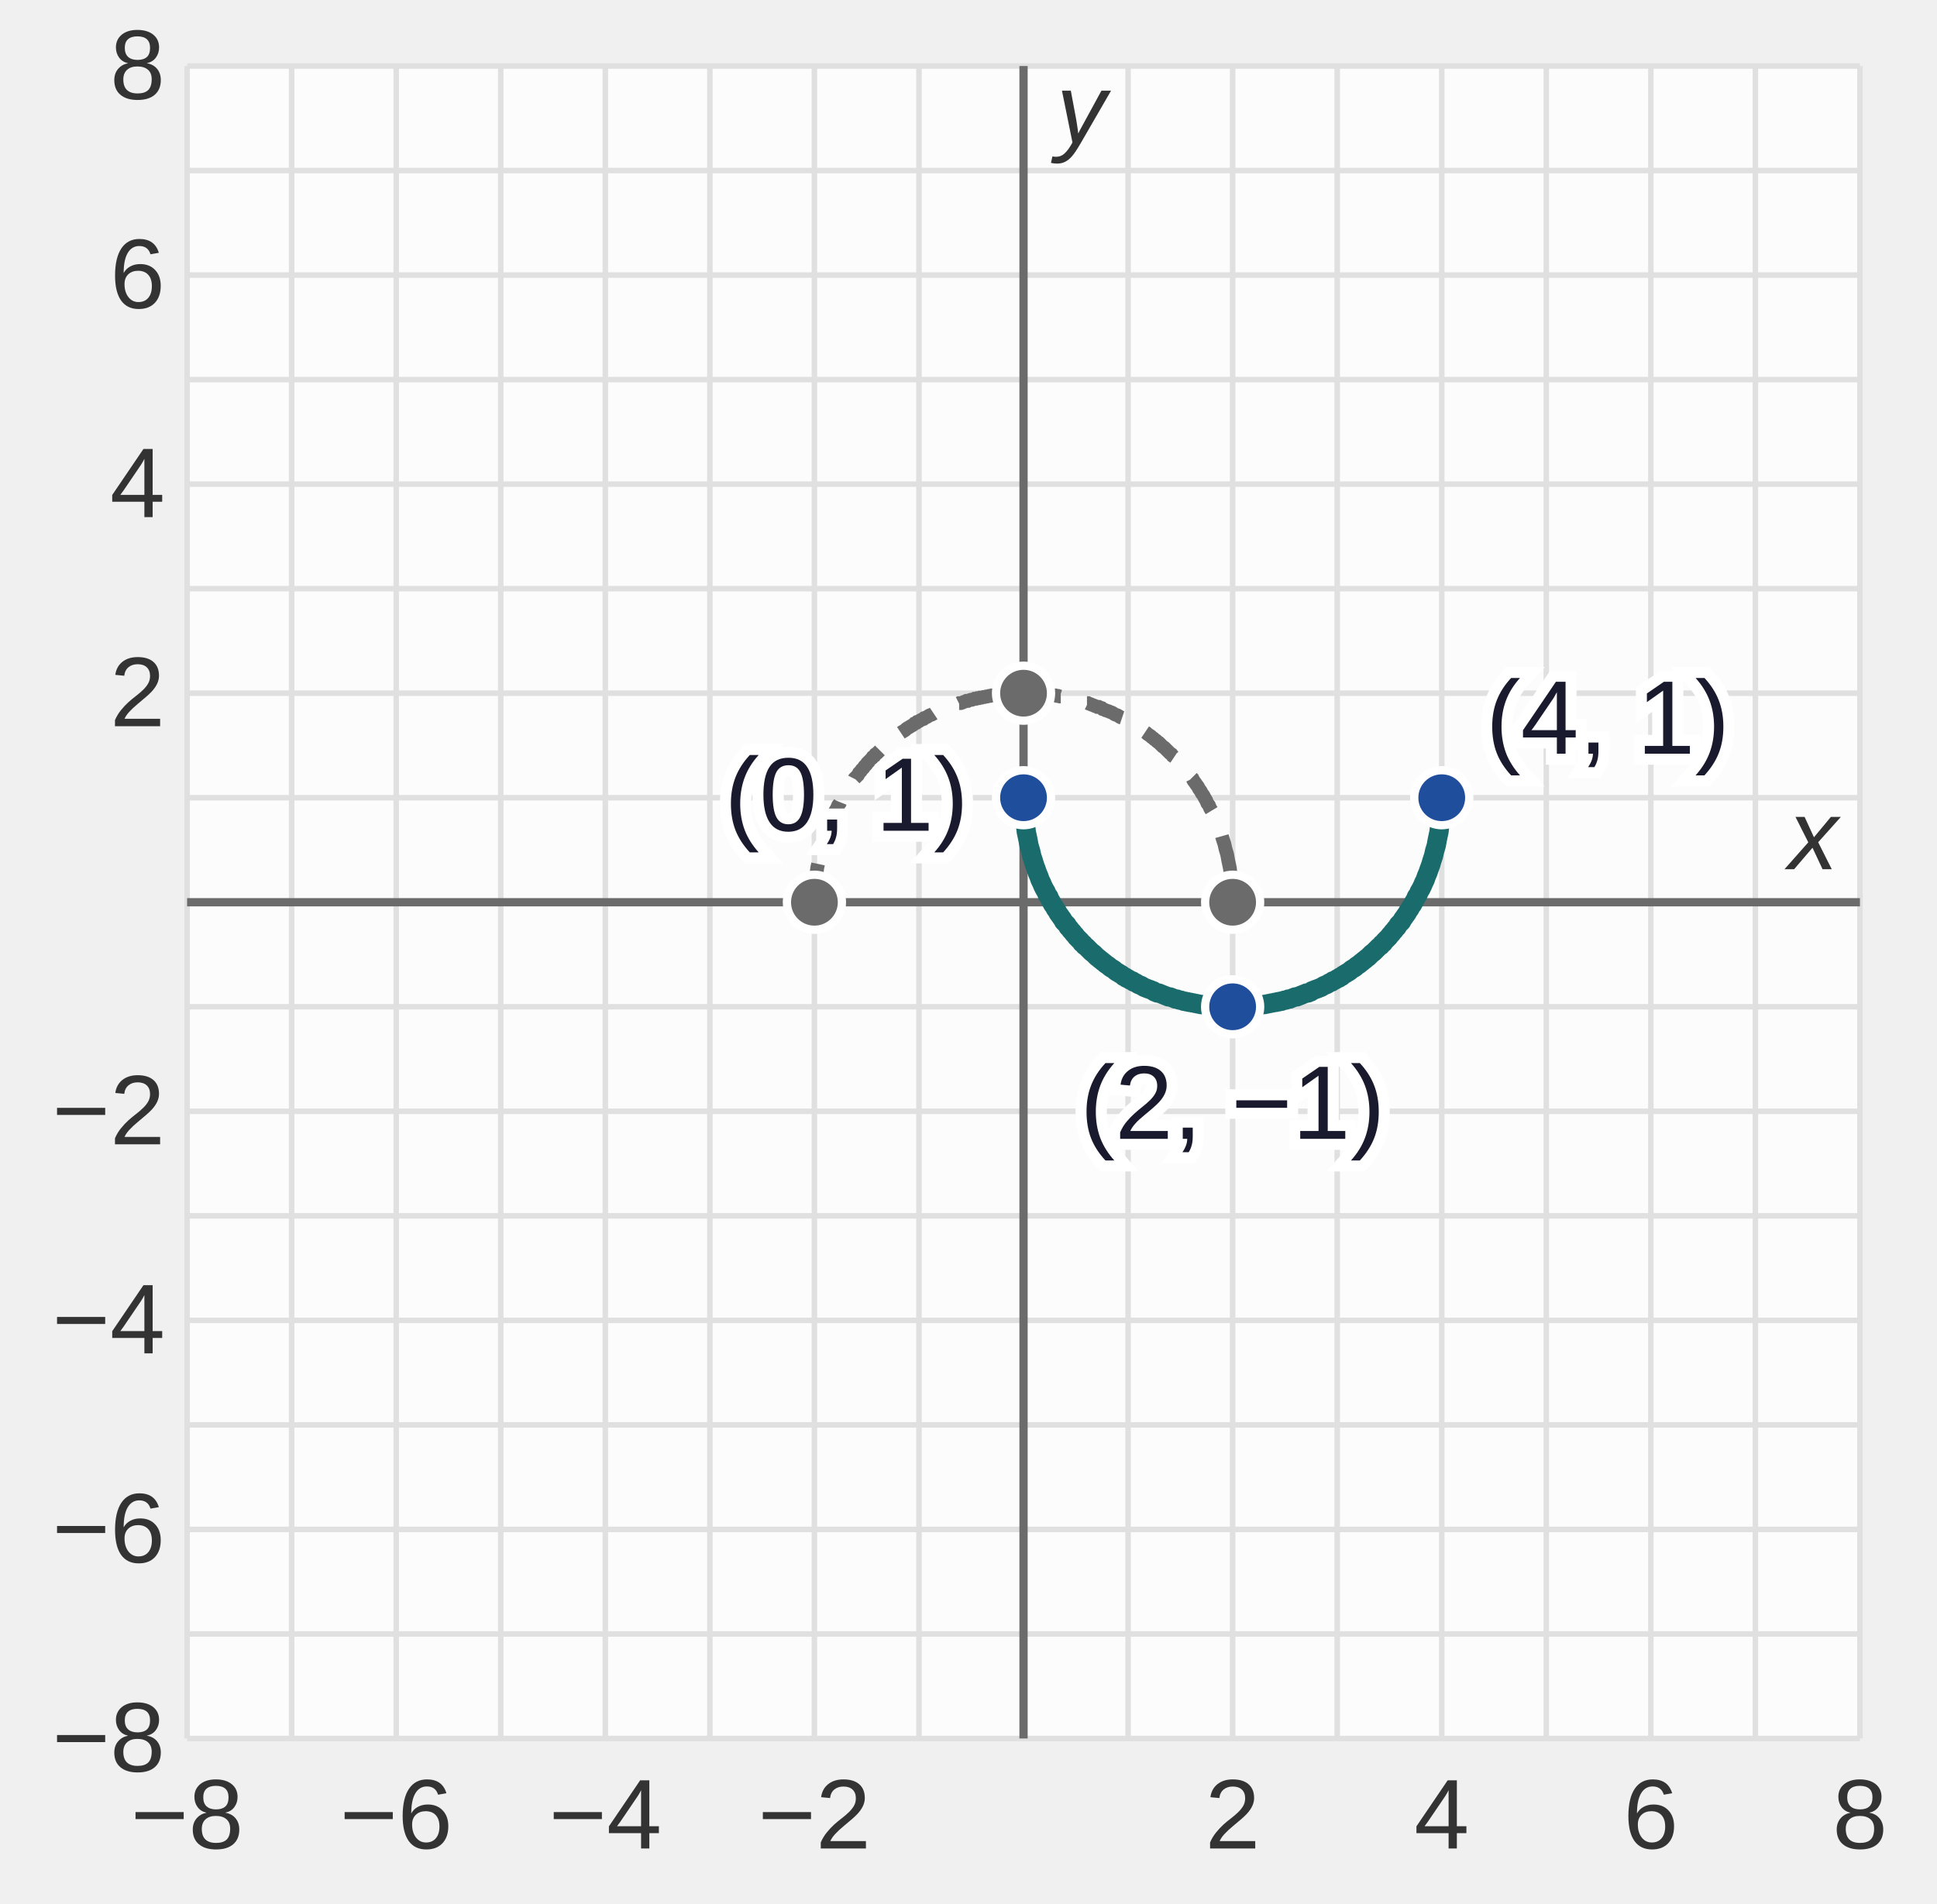
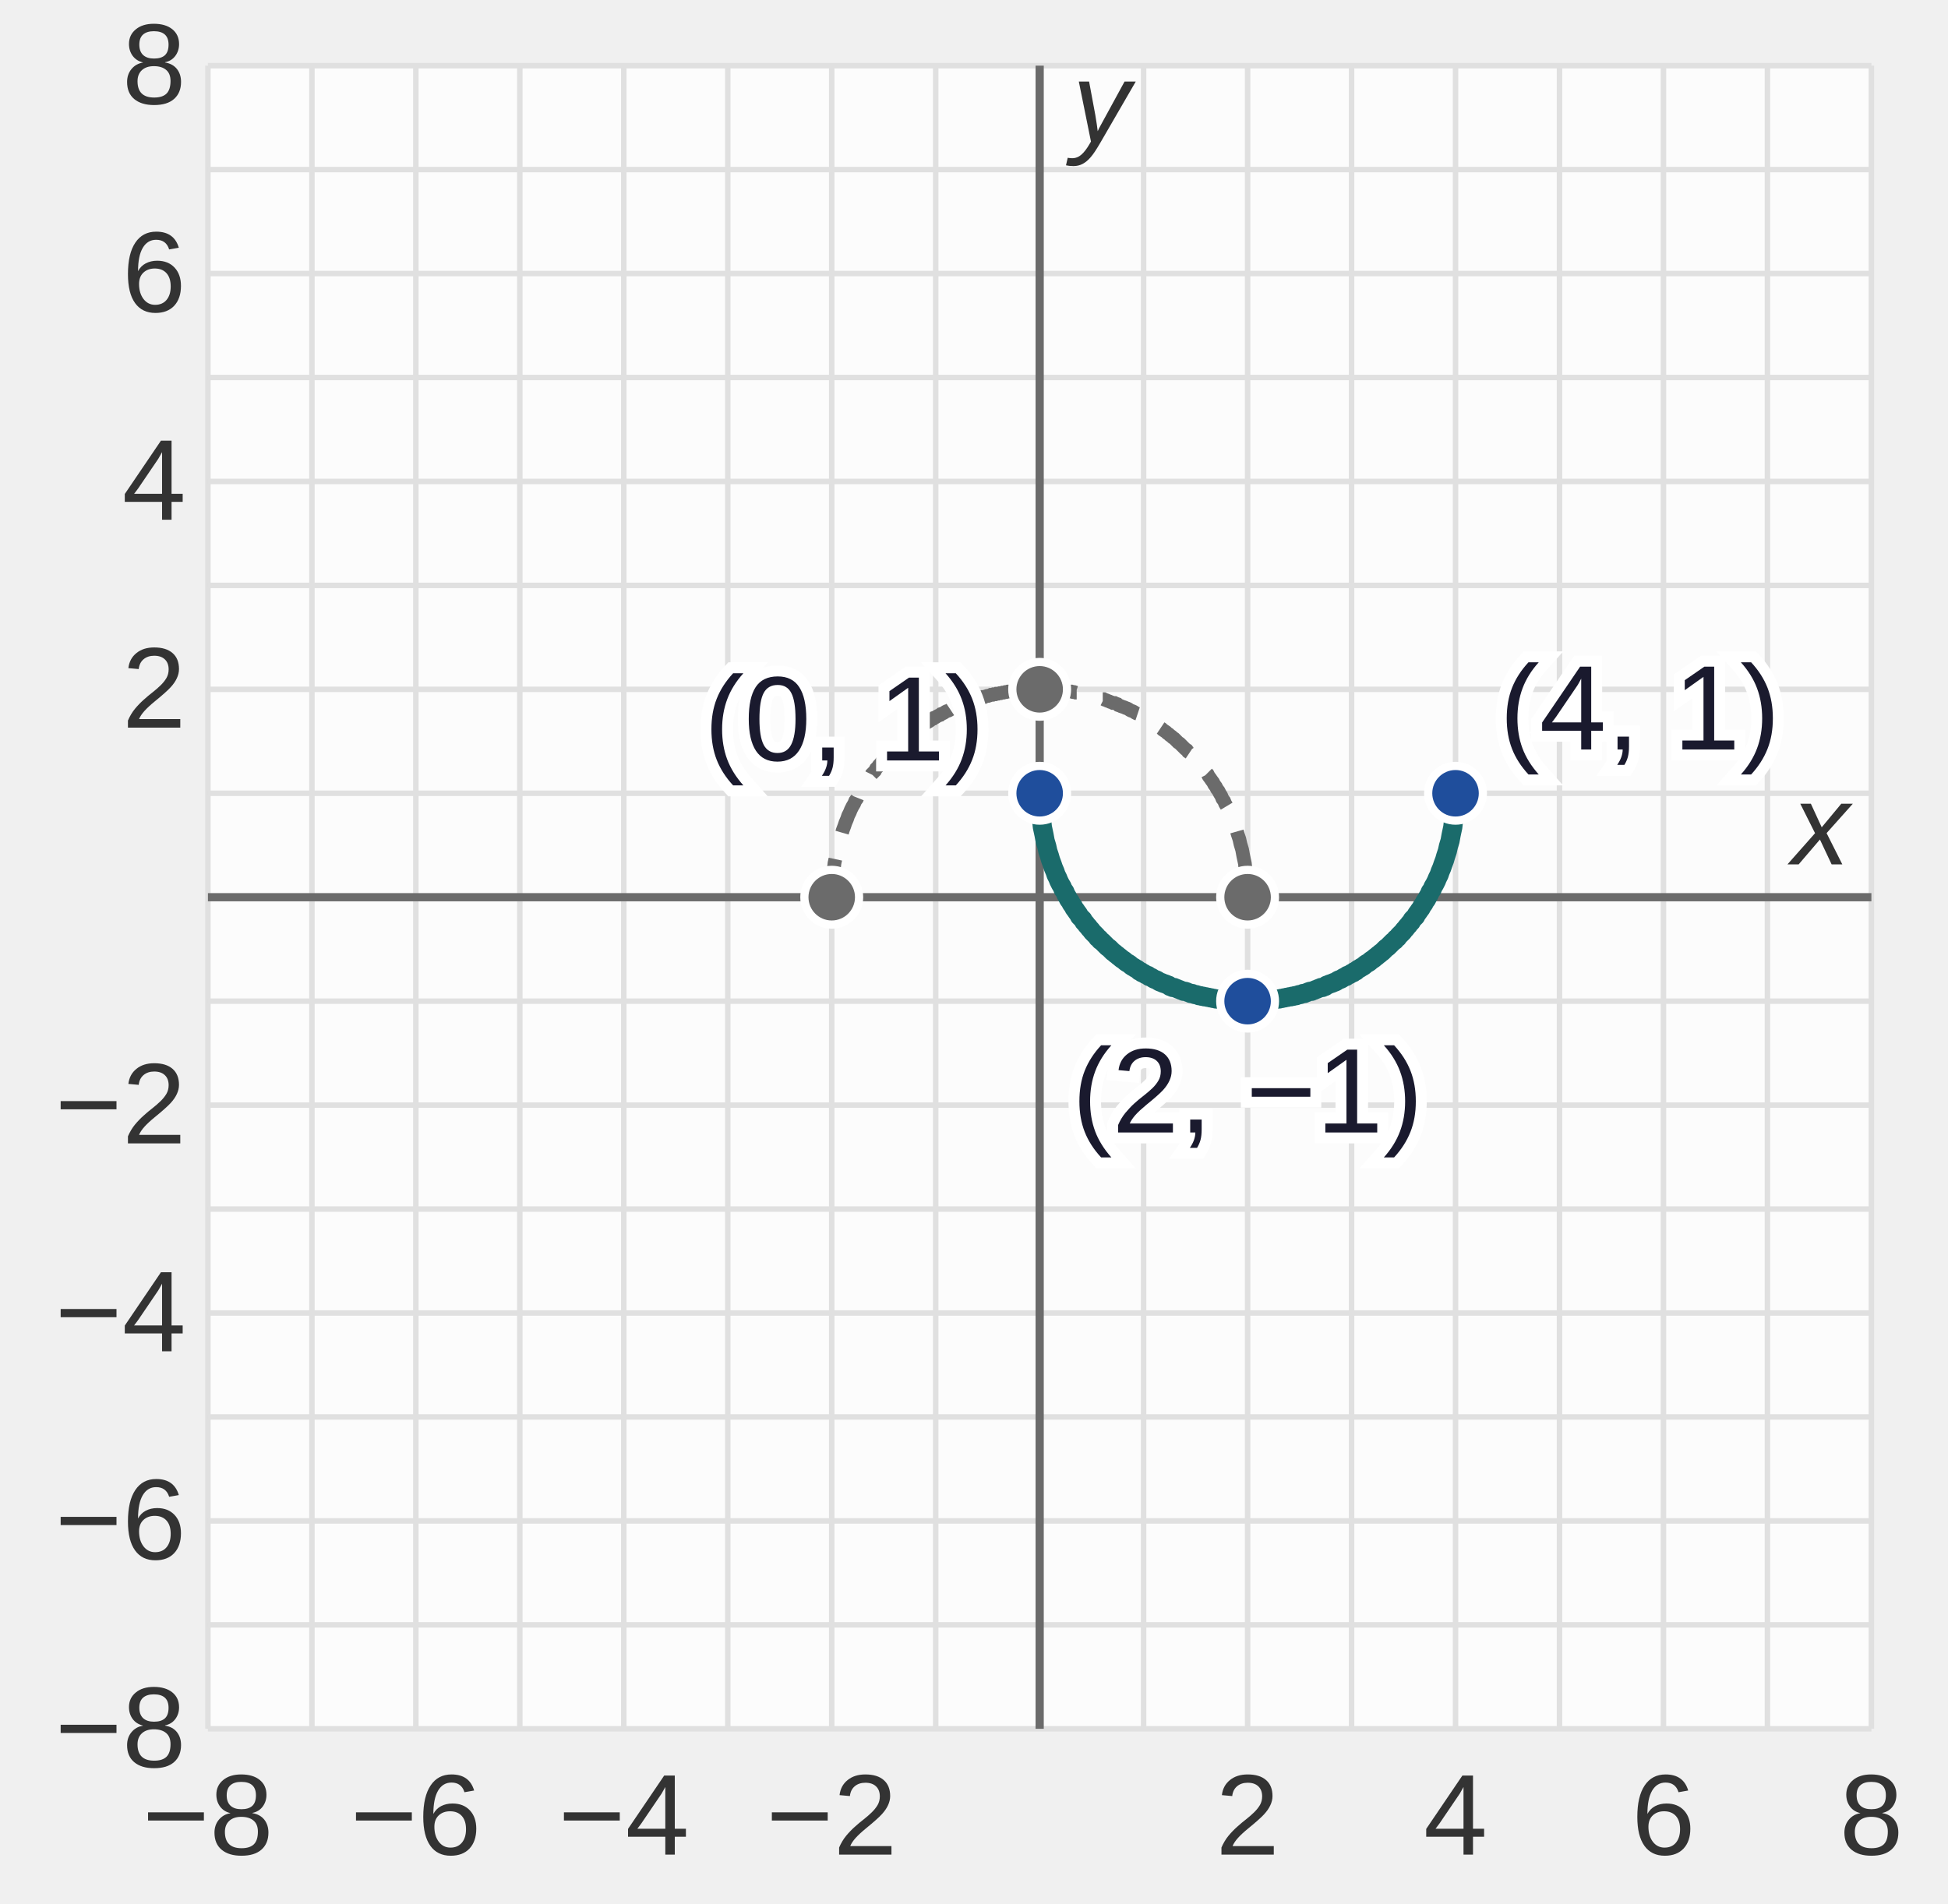
- <svg viewBox="0 0 352 346" font-family="Arial, Helvetica, sans-serif" font-size="18">
-   <rect x="34" y="12" width="304" height="304" fill="#fcfcfc" />
+ <svg viewBox="0 0 356 348" font-family="Arial, Helvetica, sans-serif" font-size="21">
+   <rect x="38" y="12" width="304" height="304" fill="#fcfcfc" />
  <g stroke="#e0e0e0" stroke-width="1">
-     <line x1="34" y1="12" x2="34" y2="316" />
-     <line x1="53" y1="12" x2="53" y2="316" />
-     <line x1="72" y1="12" x2="72" y2="316" />
-     <line x1="91" y1="12" x2="91" y2="316" />
-     <line x1="110" y1="12" x2="110" y2="316" />
-     <line x1="129" y1="12" x2="129" y2="316" />
-     <line x1="148" y1="12" x2="148" y2="316" />
-     <line x1="167" y1="12" x2="167" y2="316" />
-     <line x1="186" y1="12" x2="186" y2="316" />
-     <line x1="205" y1="12" x2="205" y2="316" />
-     <line x1="224" y1="12" x2="224" y2="316" />
-     <line x1="243" y1="12" x2="243" y2="316" />
-     <line x1="262" y1="12" x2="262" y2="316" />
-     <line x1="281" y1="12" x2="281" y2="316" />
-     <line x1="300" y1="12" x2="300" y2="316" />
-     <line x1="319" y1="12" x2="319" y2="316" />
-     <line x1="338" y1="12" x2="338" y2="316" />
-     <line x1="34" y1="316" x2="338" y2="316" />
-     <line x1="34" y1="297" x2="338" y2="297" />
-     <line x1="34" y1="278" x2="338" y2="278" />
-     <line x1="34" y1="259" x2="338" y2="259" />
-     <line x1="34" y1="240" x2="338" y2="240" />
-     <line x1="34" y1="221" x2="338" y2="221" />
-     <line x1="34" y1="202" x2="338" y2="202" />
-     <line x1="34" y1="183" x2="338" y2="183" />
-     <line x1="34" y1="164" x2="338" y2="164" />
-     <line x1="34" y1="145" x2="338" y2="145" />
-     <line x1="34" y1="126" x2="338" y2="126" />
-     <line x1="34" y1="107" x2="338" y2="107" />
-     <line x1="34" y1="88" x2="338" y2="88" />
-     <line x1="34" y1="69" x2="338" y2="69" />
-     <line x1="34" y1="50" x2="338" y2="50" />
-     <line x1="34" y1="31" x2="338" y2="31" />
-     <line x1="34" y1="12" x2="338" y2="12" />
+     <line x1="38" y1="12" x2="38" y2="316" />
+     <line x1="57" y1="12" x2="57" y2="316" />
+     <line x1="76" y1="12" x2="76" y2="316" />
+     <line x1="95" y1="12" x2="95" y2="316" />
+     <line x1="114" y1="12" x2="114" y2="316" />
+     <line x1="133" y1="12" x2="133" y2="316" />
+     <line x1="152" y1="12" x2="152" y2="316" />
+     <line x1="171" y1="12" x2="171" y2="316" />
+     <line x1="190" y1="12" x2="190" y2="316" />
+     <line x1="209" y1="12" x2="209" y2="316" />
+     <line x1="228" y1="12" x2="228" y2="316" />
+     <line x1="247" y1="12" x2="247" y2="316" />
+     <line x1="266" y1="12" x2="266" y2="316" />
+     <line x1="285" y1="12" x2="285" y2="316" />
+     <line x1="304" y1="12" x2="304" y2="316" />
+     <line x1="323" y1="12" x2="323" y2="316" />
+     <line x1="342" y1="12" x2="342" y2="316" />
+     <line x1="38" y1="316" x2="342" y2="316" />
+     <line x1="38" y1="297" x2="342" y2="297" />
+     <line x1="38" y1="278" x2="342" y2="278" />
+     <line x1="38" y1="259" x2="342" y2="259" />
+     <line x1="38" y1="240" x2="342" y2="240" />
+     <line x1="38" y1="221" x2="342" y2="221" />
+     <line x1="38" y1="202" x2="342" y2="202" />
+     <line x1="38" y1="183" x2="342" y2="183" />
+     <line x1="38" y1="164" x2="342" y2="164" />
+     <line x1="38" y1="145" x2="342" y2="145" />
+     <line x1="38" y1="126" x2="342" y2="126" />
+     <line x1="38" y1="107" x2="342" y2="107" />
+     <line x1="38" y1="88" x2="342" y2="88" />
+     <line x1="38" y1="69" x2="342" y2="69" />
+     <line x1="38" y1="50" x2="342" y2="50" />
+     <line x1="38" y1="31" x2="342" y2="31" />
+     <line x1="38" y1="12" x2="342" y2="12" />
  </g>
  <g stroke="#6b6b6b" stroke-width="1.5">
-     <line x1="34" y1="164" x2="338" y2="164" />
-     <line x1="186" y1="12" x2="186" y2="316" />
+     <line x1="38" y1="164" x2="342" y2="164" />
+     <line x1="190" y1="12" x2="190" y2="316" />
  </g>
  <g fill="#333" text-anchor="middle">
-     <text x="34" y="336">−8</text>
-     <text x="72" y="336">−6</text>
-     <text x="110" y="336">−4</text>
-     <text x="148" y="336">−2</text>
-     <text x="224" y="336">2</text>
-     <text x="262" y="336">4</text>
-     <text x="300" y="336">6</text>
-     <text x="338" y="336">8</text>
+     <text x="38" y="339">−8</text>
+     <text x="76" y="339">−6</text>
+     <text x="114" y="339">−4</text>
+     <text x="152" y="339">−2</text>
+     <text x="228" y="339">2</text>
+     <text x="266" y="339">4</text>
+     <text x="304" y="339">6</text>
+     <text x="342" y="339">8</text>
  </g>
  <g fill="#333" text-anchor="end">
-     <text x="30" y="322">−8</text>
-     <text x="30" y="284">−6</text>
-     <text x="30" y="246">−4</text>
-     <text x="30" y="208">−2</text>
-     <text x="30" y="132">2</text>
-     <text x="30" y="94">4</text>
-     <text x="30" y="56">6</text>
-     <text x="30" y="18">8</text>
+     <text x="34" y="323">−8</text>
+     <text x="34" y="285">−6</text>
+     <text x="34" y="247">−4</text>
+     <text x="34" y="209">−2</text>
+     <text x="34" y="133">2</text>
+     <text x="34" y="95">4</text>
+     <text x="34" y="57">6</text>
+     <text x="34" y="19">8</text>
  </g>
-   <text x="334" y="158" text-anchor="end" fill="#333" font-style="italic">x</text>
-   <text x="192" y="26" fill="#333" font-style="italic">y</text>
-   <polyline points="148,164 148.3,159.6 148.5,157.8 148.8,156.4 149,155.3 149.3,154.3 149.5,153.4 149.8,152.5 150,151.8 150.3,151 150.5,150.4 150.8,149.7 151,149.1 151.3,148.5 151.5,148 151.8,147.4 152.1,146.9 152.3,146.4 152.6,146 152.8,145.5 153.1,145 153.3,144.6 153.6,144.2 153.8,143.8 154.1,143.4 154.3,143 154.6,142.6 154.8,142.3 155.1,141.9 155.3,141.5 155.6,141.2 155.9,140.9 156.1,140.5 156.4,140.2 156.6,139.9 156.9,139.6 157.1,139.3 157.4,139 157.6,138.7 157.9,138.4 158.1,138.2 158.4,137.9 158.6,137.6 158.9,137.4 159.1,137.1 159.4,136.9 159.7,136.6 159.9,136.4 160.2,136.1 160.4,135.9 160.7,135.7 160.9,135.5 161.2,135.2 161.4,135 161.7,134.8 161.9,134.6 162.2,134.4 162.4,134.2 162.7,134 162.9,133.8 163.2,133.6 163.5,133.4 163.7,133.2 164,133 164.2,132.9 164.5,132.7 164.7,132.5 165,132.3 165.2,132.2 165.5,132 165.7,131.9 166,131.7 166.2,131.5 166.5,131.4 166.7,131.2 167,131.1 167.3,130.9 167.5,130.8 167.8,130.7 168,130.5 168.3,130.4 168.5,130.3 168.8,130.1 169,130 169.3,129.9 169.5,129.8 169.8,129.6 170,129.5 170.3,129.4 170.5,129.3 170.8,129.2 171.1,129.1 171.3,129 171.6,128.9 171.8,128.7 172.1,128.6 172.3,128.5 172.6,128.5 172.8,128.4 173.1,128.3 173.3,128.2 173.6,128.1 173.8,128 174.1,127.9 174.3,127.8 174.6,127.8 174.9,127.7 175.1,127.6 175.4,127.5 175.6,127.4 175.9,127.4 176.1,127.3 176.4,127.2 176.6,127.2 176.9,127.1 177.1,127 177.4,127 177.6,126.9 177.9,126.9 178.1,126.8 178.4,126.8 178.7,126.7 178.9,126.7 179.2,126.6 179.4,126.6 179.7,126.5 179.9,126.5 180.2,126.4 180.4,126.4 180.7,126.4 180.9,126.3 181.2,126.3 181.4,126.3 181.7,126.2 181.9,126.2 182.2,126.2 182.5,126.2 182.7,126.1 183,126.1 183.2,126.1 183.5,126.1 183.7,126.1 184,126.1 184.2,126 184.5,126 184.7,126 185,126 185.2,126 185.5,126 185.7,126 186,126 186.3,126 186.5,126 186.8,126 187,126 187.3,126 187.5,126 187.8,126 188,126.1 188.3,126.1 188.5,126.1 188.8,126.1 189,126.1 189.3,126.1 189.5,126.2 189.8,126.2 190.1,126.2 190.3,126.2 190.6,126.3 190.8,126.3 191.1,126.3 191.3,126.4 191.6,126.4 191.8,126.4 192.1,126.5 192.3,126.5 192.6,126.6 192.8,126.6 193.1,126.7 193.3,126.7 193.6,126.8 193.9,126.8 194.1,126.9 194.4,126.9 194.6,127 194.9,127 195.1,127.1 195.4,127.2 195.6,127.2 195.9,127.3 196.1,127.4 196.4,127.4 196.6,127.5 196.9,127.6 197.1,127.7 197.4,127.8 197.7,127.8 197.9,127.9 198.2,128 198.4,128.1 198.7,128.2 198.9,128.3 199.2,128.4 199.4,128.5 199.7,128.5 199.9,128.6 200.2,128.7 200.4,128.9 200.7,129 200.9,129.1 201.2,129.2 201.5,129.3 201.7,129.4 202,129.5 202.2,129.6 202.5,129.8 202.7,129.9 203,130 203.2,130.1 203.5,130.3 203.7,130.4 204,130.5 204.2,130.7 204.5,130.8 204.7,130.9 205,131.1 205.3,131.2 205.5,131.4 205.8,131.5 206,131.7 206.3,131.9 206.5,132 206.8,132.2 207,132.3 207.3,132.5 207.5,132.7 207.8,132.9 208,133 208.3,133.2 208.5,133.4 208.8,133.6 209.1,133.8 209.3,134 209.6,134.2 209.8,134.4 210.1,134.6 210.3,134.8 210.6,135 210.8,135.2 211.1,135.5 211.3,135.7 211.6,135.9 211.8,136.1 212.1,136.4 212.3,136.6 212.6,136.9 212.9,137.1 213.1,137.4 213.4,137.6 213.6,137.9 213.9,138.2 214.1,138.4 214.4,138.7 214.6,139 214.9,139.3 215.1,139.6 215.4,139.9 215.6,140.2 215.9,140.5 216.1,140.9 216.4,141.2 216.7,141.5 216.9,141.9 217.2,142.3 217.4,142.6 217.7,143 217.9,143.4 218.2,143.8 218.4,144.2 218.7,144.6 218.9,145 219.2,145.5 219.4,146 219.7,146.4 219.9,146.9 220.2,147.4 220.5,148 220.7,148.5 221,149.1 221.2,149.7 221.5,150.4 221.7,151 222,151.8 222.2,152.5 222.5,153.4 222.7,154.3 223,155.3 223.2,156.4 223.5,157.8 223.7,159.6 224,164" fill="none" stroke="#6b6b6b" stroke-width="2.5" stroke-dasharray="7 5" />
-   <circle cx="148" cy="164" r="5" fill="#6b6b6b" stroke="#fff" stroke-width="1.5" />
-   <circle cx="186" cy="126" r="5" fill="#6b6b6b" stroke="#fff" stroke-width="1.5" />
-   <circle cx="224" cy="164" r="5" fill="#6b6b6b" stroke="#fff" stroke-width="1.5" />
-   <polyline points="186,145 186.3,149.4 186.5,151.2 186.8,152.6 187,153.7 187.3,154.7 187.5,155.6 187.8,156.5 188,157.2 188.3,158 188.5,158.6 188.8,159.3 189,159.9 189.3,160.5 189.5,161 189.8,161.6 190.1,162.1 190.3,162.6 190.6,163 190.8,163.5 191.1,164 191.3,164.4 191.6,164.8 191.8,165.2 192.1,165.6 192.3,166 192.6,166.4 192.8,166.7 193.1,167.1 193.3,167.5 193.6,167.8 193.9,168.1 194.1,168.5 194.4,168.8 194.6,169.1 194.9,169.4 195.1,169.7 195.4,170 195.6,170.3 195.9,170.6 196.1,170.8 196.4,171.1 196.6,171.4 196.9,171.6 197.1,171.9 197.4,172.1 197.7,172.4 197.9,172.6 198.2,172.9 198.4,173.1 198.7,173.3 198.9,173.5 199.2,173.8 199.4,174 199.7,174.2 199.9,174.4 200.2,174.6 200.4,174.8 200.7,175 200.9,175.2 201.2,175.4 201.5,175.6 201.7,175.8 202,176 202.2,176.1 202.5,176.3 202.7,176.5 203,176.7 203.2,176.8 203.5,177 203.7,177.1 204,177.3 204.2,177.5 204.5,177.6 204.7,177.8 205,177.9 205.3,178.1 205.5,178.2 205.8,178.3 206,178.5 206.3,178.6 206.5,178.7 206.8,178.9 207,179 207.3,179.1 207.5,179.2 207.8,179.4 208,179.5 208.3,179.6 208.5,179.7 208.8,179.8 209.1,179.9 209.3,180 209.6,180.1 209.8,180.3 210.1,180.4 210.3,180.5 210.6,180.5 210.8,180.6 211.1,180.7 211.3,180.8 211.6,180.9 211.8,181 212.1,181.1 212.3,181.2 212.6,181.2 212.9,181.3 213.1,181.4 213.4,181.5 213.6,181.6 213.9,181.6 214.1,181.7 214.4,181.8 214.6,181.8 214.9,181.9 215.1,182 215.4,182 215.6,182.1 215.9,182.1 216.1,182.2 216.4,182.2 216.7,182.3 216.9,182.3 217.2,182.4 217.4,182.4 217.7,182.5 217.9,182.5 218.2,182.6 218.4,182.6 218.7,182.6 218.9,182.7 219.2,182.7 219.4,182.7 219.7,182.8 219.9,182.8 220.2,182.8 220.5,182.8 220.7,182.9 221,182.9 221.2,182.9 221.5,182.9 221.7,182.9 222,182.9 222.2,183 222.5,183 222.7,183 223,183 223.2,183 223.5,183 223.7,183 224,183 224.3,183 224.5,183 224.8,183 225,183 225.3,183 225.5,183 225.8,183 226,182.9 226.3,182.9 226.5,182.9 226.8,182.9 227,182.9 227.3,182.9 227.5,182.8 227.8,182.8 228.1,182.8 228.3,182.8 228.6,182.7 228.8,182.7 229.1,182.7 229.3,182.6 229.6,182.6 229.8,182.6 230.1,182.5 230.3,182.5 230.6,182.4 230.8,182.4 231.1,182.3 231.3,182.3 231.6,182.2 231.9,182.2 232.1,182.1 232.4,182.1 232.6,182 232.9,182 233.1,181.9 233.4,181.8 233.6,181.8 233.9,181.7 234.1,181.6 234.4,181.6 234.6,181.5 234.9,181.4 235.1,181.3 235.4,181.2 235.7,181.2 235.9,181.1 236.2,181 236.4,180.9 236.7,180.8 236.9,180.7 237.2,180.6 237.4,180.5 237.7,180.5 237.9,180.4 238.2,180.3 238.4,180.1 238.7,180 238.9,179.9 239.2,179.8 239.5,179.7 239.7,179.6 240,179.5 240.2,179.4 240.5,179.2 240.7,179.1 241,179 241.2,178.9 241.5,178.7 241.7,178.6 242,178.5 242.2,178.3 242.5,178.2 242.7,178.1 243,177.9 243.3,177.8 243.5,177.6 243.8,177.5 244,177.3 244.3,177.1 244.5,177 244.8,176.8 245,176.7 245.3,176.5 245.5,176.3 245.8,176.1 246,176 246.3,175.8 246.5,175.6 246.8,175.4 247.1,175.2 247.3,175 247.6,174.8 247.8,174.6 248.1,174.4 248.3,174.2 248.6,174 248.8,173.8 249.1,173.5 249.3,173.3 249.6,173.1 249.8,172.9 250.1,172.6 250.3,172.4 250.6,172.1 250.9,171.9 251.1,171.6 251.4,171.4 251.6,171.1 251.9,170.8 252.1,170.6 252.4,170.3 252.6,170 252.9,169.7 253.1,169.4 253.4,169.1 253.6,168.8 253.9,168.5 254.1,168.1 254.4,167.8 254.7,167.5 254.9,167.1 255.2,166.7 255.4,166.4 255.7,166 255.9,165.6 256.2,165.2 256.4,164.8 256.7,164.4 256.9,164 257.2,163.5 257.4,163 257.7,162.6 257.9,162.1 258.2,161.6 258.5,161 258.7,160.5 259,159.9 259.2,159.3 259.5,158.6 259.7,158 260,157.2 260.2,156.5 260.5,155.6 260.7,154.7 261,153.7 261.2,152.6 261.5,151.2 261.7,149.4 262,145" fill="none" stroke="#1a6b6b" stroke-width="3.5" stroke-linejoin="round" />
-   <circle cx="186" cy="145" r="5" fill="#1f4e9c" stroke="#fff" stroke-width="1.5" />
-   <text x="176" y="151" text-anchor="end" fill="#1a1a2e" font-size="19" paint-order="stroke" stroke="#fff" stroke-width="4">(0, 1)</text>
-   <circle cx="224" cy="183" r="5" fill="#1f4e9c" stroke="#fff" stroke-width="1.5" />
-   <text x="224" y="207" text-anchor="middle" fill="#1a1a2e" font-size="19" paint-order="stroke" stroke="#fff" stroke-width="4">(2, −1)</text>
-   <circle cx="262" cy="145" r="5" fill="#1f4e9c" stroke="#fff" stroke-width="1.5" />
-   <text x="270" y="137" text-anchor="start" fill="#1a1a2e" font-size="19" paint-order="stroke" stroke="#fff" stroke-width="4">(4, 1)</text>
+   <text x="338" y="158" text-anchor="end" fill="#333" font-style="italic">x</text>
+   <text x="196" y="26" fill="#333" font-style="italic">y</text>
+   <polyline points="152,164 152.3,159.6 152.5,157.8 152.8,156.4 153,155.3 153.3,154.3 153.5,153.4 153.8,152.5 154,151.8 154.3,151 154.5,150.4 154.8,149.7 155,149.1 155.3,148.5 155.5,148 155.8,147.4 156.1,146.9 156.3,146.4 156.6,146 156.8,145.5 157.1,145 157.3,144.6 157.6,144.2 157.8,143.8 158.1,143.4 158.3,143 158.6,142.6 158.8,142.3 159.1,141.9 159.3,141.5 159.6,141.2 159.9,140.9 160.1,140.5 160.4,140.2 160.6,139.9 160.9,139.6 161.1,139.3 161.4,139 161.6,138.7 161.9,138.4 162.1,138.2 162.4,137.9 162.6,137.6 162.9,137.4 163.1,137.1 163.4,136.9 163.7,136.6 163.9,136.4 164.2,136.1 164.4,135.9 164.7,135.7 164.9,135.5 165.2,135.2 165.4,135 165.7,134.8 165.9,134.6 166.2,134.4 166.4,134.2 166.7,134 166.9,133.8 167.2,133.6 167.5,133.4 167.7,133.2 168,133 168.2,132.9 168.5,132.7 168.7,132.5 169,132.3 169.2,132.2 169.5,132 169.7,131.9 170,131.7 170.2,131.5 170.5,131.4 170.7,131.2 171,131.1 171.3,130.9 171.5,130.8 171.8,130.7 172,130.5 172.3,130.4 172.5,130.3 172.8,130.1 173,130 173.3,129.9 173.5,129.8 173.8,129.6 174,129.5 174.3,129.4 174.5,129.3 174.8,129.2 175.1,129.1 175.3,129 175.6,128.9 175.8,128.7 176.1,128.6 176.3,128.5 176.6,128.5 176.8,128.4 177.1,128.3 177.3,128.2 177.6,128.1 177.8,128 178.1,127.9 178.3,127.8 178.6,127.8 178.9,127.7 179.1,127.6 179.4,127.5 179.6,127.4 179.9,127.4 180.1,127.3 180.4,127.2 180.6,127.2 180.9,127.1 181.1,127 181.4,127 181.6,126.9 181.9,126.9 182.1,126.8 182.4,126.8 182.7,126.7 182.9,126.7 183.2,126.6 183.4,126.6 183.7,126.5 183.9,126.5 184.2,126.4 184.4,126.4 184.7,126.4 184.9,126.3 185.2,126.3 185.4,126.3 185.7,126.2 185.9,126.2 186.2,126.2 186.5,126.2 186.7,126.1 187,126.1 187.2,126.1 187.5,126.1 187.7,126.1 188,126.1 188.2,126 188.5,126 188.7,126 189,126 189.2,126 189.5,126 189.7,126 190,126 190.3,126 190.5,126 190.8,126 191,126 191.3,126 191.5,126 191.8,126 192,126.1 192.3,126.1 192.5,126.1 192.8,126.1 193,126.1 193.3,126.1 193.5,126.2 193.8,126.2 194.1,126.2 194.3,126.2 194.6,126.3 194.8,126.3 195.1,126.3 195.3,126.4 195.6,126.4 195.8,126.4 196.1,126.5 196.3,126.5 196.6,126.6 196.8,126.6 197.1,126.7 197.3,126.7 197.6,126.8 197.9,126.8 198.1,126.9 198.4,126.9 198.6,127 198.9,127 199.1,127.1 199.4,127.2 199.6,127.2 199.9,127.3 200.1,127.4 200.4,127.4 200.6,127.5 200.9,127.6 201.1,127.7 201.4,127.8 201.7,127.8 201.9,127.9 202.2,128 202.4,128.1 202.7,128.2 202.9,128.3 203.2,128.4 203.4,128.5 203.7,128.5 203.9,128.6 204.2,128.7 204.4,128.9 204.7,129 204.9,129.1 205.2,129.2 205.5,129.3 205.7,129.4 206,129.5 206.2,129.6 206.5,129.8 206.7,129.9 207,130 207.2,130.1 207.5,130.3 207.7,130.4 208,130.5 208.2,130.7 208.5,130.8 208.7,130.9 209,131.1 209.3,131.2 209.5,131.4 209.8,131.5 210,131.7 210.3,131.9 210.5,132 210.8,132.2 211,132.3 211.3,132.5 211.5,132.7 211.8,132.9 212,133 212.3,133.2 212.5,133.4 212.8,133.6 213.1,133.8 213.3,134 213.6,134.2 213.8,134.4 214.1,134.6 214.3,134.8 214.6,135 214.8,135.2 215.1,135.5 215.3,135.7 215.6,135.9 215.8,136.1 216.1,136.4 216.3,136.6 216.6,136.9 216.9,137.1 217.1,137.4 217.4,137.6 217.6,137.9 217.9,138.2 218.1,138.4 218.4,138.7 218.6,139 218.9,139.3 219.1,139.6 219.4,139.9 219.6,140.2 219.9,140.5 220.1,140.9 220.4,141.2 220.7,141.5 220.9,141.9 221.2,142.3 221.4,142.6 221.7,143 221.9,143.4 222.2,143.8 222.4,144.2 222.7,144.6 222.9,145 223.2,145.5 223.4,146 223.7,146.4 223.9,146.9 224.2,147.4 224.5,148 224.7,148.5 225,149.1 225.2,149.7 225.5,150.4 225.7,151 226,151.8 226.2,152.5 226.5,153.4 226.7,154.3 227,155.3 227.2,156.4 227.5,157.8 227.7,159.6 228,164" fill="none" stroke="#6b6b6b" stroke-width="2.5" stroke-dasharray="7 5" />
+   <circle cx="152" cy="164" r="5" fill="#6b6b6b" stroke="#fff" stroke-width="1.5" />
+   <circle cx="190" cy="126" r="5" fill="#6b6b6b" stroke="#fff" stroke-width="1.5" />
+   <circle cx="228" cy="164" r="5" fill="#6b6b6b" stroke="#fff" stroke-width="1.5" />
+   <polyline points="190,145 190.3,149.4 190.5,151.2 190.8,152.6 191,153.7 191.3,154.7 191.5,155.6 191.8,156.5 192,157.2 192.3,158 192.5,158.6 192.8,159.3 193,159.9 193.3,160.5 193.5,161 193.8,161.6 194.1,162.1 194.3,162.6 194.6,163 194.8,163.5 195.1,164 195.3,164.4 195.6,164.8 195.8,165.2 196.1,165.6 196.3,166 196.6,166.4 196.8,166.7 197.1,167.1 197.3,167.5 197.6,167.8 197.9,168.1 198.1,168.5 198.4,168.8 198.6,169.1 198.9,169.4 199.1,169.7 199.4,170 199.6,170.3 199.9,170.6 200.1,170.8 200.4,171.1 200.6,171.4 200.9,171.6 201.1,171.9 201.4,172.1 201.7,172.4 201.9,172.6 202.2,172.9 202.4,173.1 202.7,173.3 202.9,173.5 203.2,173.8 203.4,174 203.7,174.2 203.9,174.4 204.2,174.6 204.4,174.8 204.7,175 204.9,175.2 205.2,175.4 205.5,175.6 205.7,175.8 206,176 206.2,176.1 206.5,176.3 206.7,176.5 207,176.7 207.2,176.8 207.5,177 207.7,177.1 208,177.3 208.2,177.5 208.5,177.6 208.7,177.8 209,177.9 209.3,178.1 209.5,178.2 209.8,178.3 210,178.5 210.3,178.6 210.5,178.7 210.8,178.9 211,179 211.3,179.1 211.5,179.2 211.8,179.4 212,179.5 212.3,179.6 212.5,179.7 212.8,179.8 213.1,179.9 213.3,180 213.6,180.1 213.8,180.3 214.1,180.4 214.3,180.5 214.6,180.5 214.8,180.6 215.1,180.7 215.3,180.8 215.6,180.9 215.8,181 216.1,181.1 216.3,181.2 216.6,181.2 216.9,181.3 217.1,181.4 217.4,181.5 217.6,181.6 217.9,181.6 218.1,181.7 218.4,181.8 218.6,181.8 218.9,181.9 219.1,182 219.4,182 219.6,182.1 219.9,182.1 220.1,182.2 220.4,182.2 220.7,182.3 220.9,182.3 221.2,182.4 221.4,182.4 221.7,182.5 221.9,182.5 222.2,182.6 222.4,182.6 222.7,182.6 222.9,182.7 223.2,182.7 223.4,182.7 223.7,182.8 223.9,182.8 224.2,182.8 224.5,182.8 224.7,182.9 225,182.9 225.2,182.9 225.5,182.9 225.7,182.9 226,182.9 226.2,183 226.5,183 226.7,183 227,183 227.2,183 227.5,183 227.7,183 228,183 228.3,183 228.5,183 228.8,183 229,183 229.3,183 229.5,183 229.8,183 230,182.9 230.3,182.9 230.5,182.9 230.8,182.9 231,182.9 231.3,182.9 231.5,182.8 231.8,182.8 232.1,182.8 232.3,182.8 232.6,182.7 232.8,182.7 233.1,182.7 233.3,182.6 233.6,182.6 233.8,182.6 234.1,182.5 234.3,182.5 234.6,182.4 234.8,182.4 235.1,182.3 235.3,182.3 235.6,182.2 235.9,182.2 236.1,182.1 236.4,182.1 236.6,182 236.9,182 237.1,181.9 237.4,181.8 237.6,181.8 237.9,181.7 238.1,181.6 238.4,181.6 238.6,181.5 238.9,181.4 239.1,181.3 239.4,181.2 239.7,181.2 239.9,181.1 240.2,181 240.4,180.9 240.7,180.8 240.9,180.7 241.2,180.6 241.4,180.5 241.7,180.5 241.9,180.4 242.2,180.3 242.4,180.1 242.7,180 242.9,179.9 243.2,179.8 243.5,179.7 243.7,179.6 244,179.5 244.2,179.4 244.5,179.2 244.7,179.1 245,179 245.2,178.9 245.5,178.7 245.7,178.6 246,178.5 246.2,178.3 246.5,178.2 246.7,178.1 247,177.9 247.3,177.8 247.5,177.6 247.8,177.5 248,177.3 248.3,177.1 248.5,177 248.8,176.8 249,176.7 249.3,176.5 249.5,176.3 249.8,176.1 250,176 250.3,175.8 250.5,175.6 250.8,175.4 251.1,175.2 251.3,175 251.6,174.8 251.8,174.6 252.1,174.4 252.3,174.2 252.6,174 252.8,173.8 253.1,173.5 253.3,173.3 253.6,173.1 253.8,172.9 254.1,172.6 254.3,172.4 254.6,172.1 254.9,171.9 255.1,171.6 255.4,171.4 255.6,171.1 255.9,170.8 256.1,170.6 256.4,170.3 256.6,170 256.9,169.7 257.1,169.4 257.4,169.1 257.6,168.8 257.9,168.5 258.1,168.1 258.4,167.8 258.7,167.5 258.9,167.1 259.2,166.7 259.4,166.4 259.7,166 259.9,165.6 260.2,165.2 260.4,164.8 260.7,164.4 260.9,164 261.2,163.5 261.4,163 261.7,162.6 261.9,162.1 262.2,161.6 262.5,161 262.7,160.5 263,159.9 263.2,159.3 263.5,158.6 263.7,158 264,157.2 264.2,156.5 264.5,155.6 264.7,154.7 265,153.7 265.2,152.6 265.5,151.2 265.7,149.4 266,145" fill="none" stroke="#1a6b6b" stroke-width="3.5" stroke-linejoin="round" />
+   <circle cx="190" cy="145" r="5" fill="#1f4e9c" stroke="#fff" stroke-width="1.5" />
+   <text x="180" y="139" text-anchor="end" fill="#1a1a2e" font-size="22" paint-order="stroke" stroke="#fff" stroke-width="4">(0, 1)</text>
+   <circle cx="228" cy="183" r="5" fill="#1f4e9c" stroke="#fff" stroke-width="1.5" />
+   <text x="228" y="207" text-anchor="middle" fill="#1a1a2e" font-size="22" paint-order="stroke" stroke="#fff" stroke-width="4">(2, −1)</text>
+   <circle cx="266" cy="145" r="5" fill="#1f4e9c" stroke="#fff" stroke-width="1.5" />
+   <text x="274" y="137" text-anchor="start" fill="#1a1a2e" font-size="22" paint-order="stroke" stroke="#fff" stroke-width="4">(4, 1)</text>
</svg>
